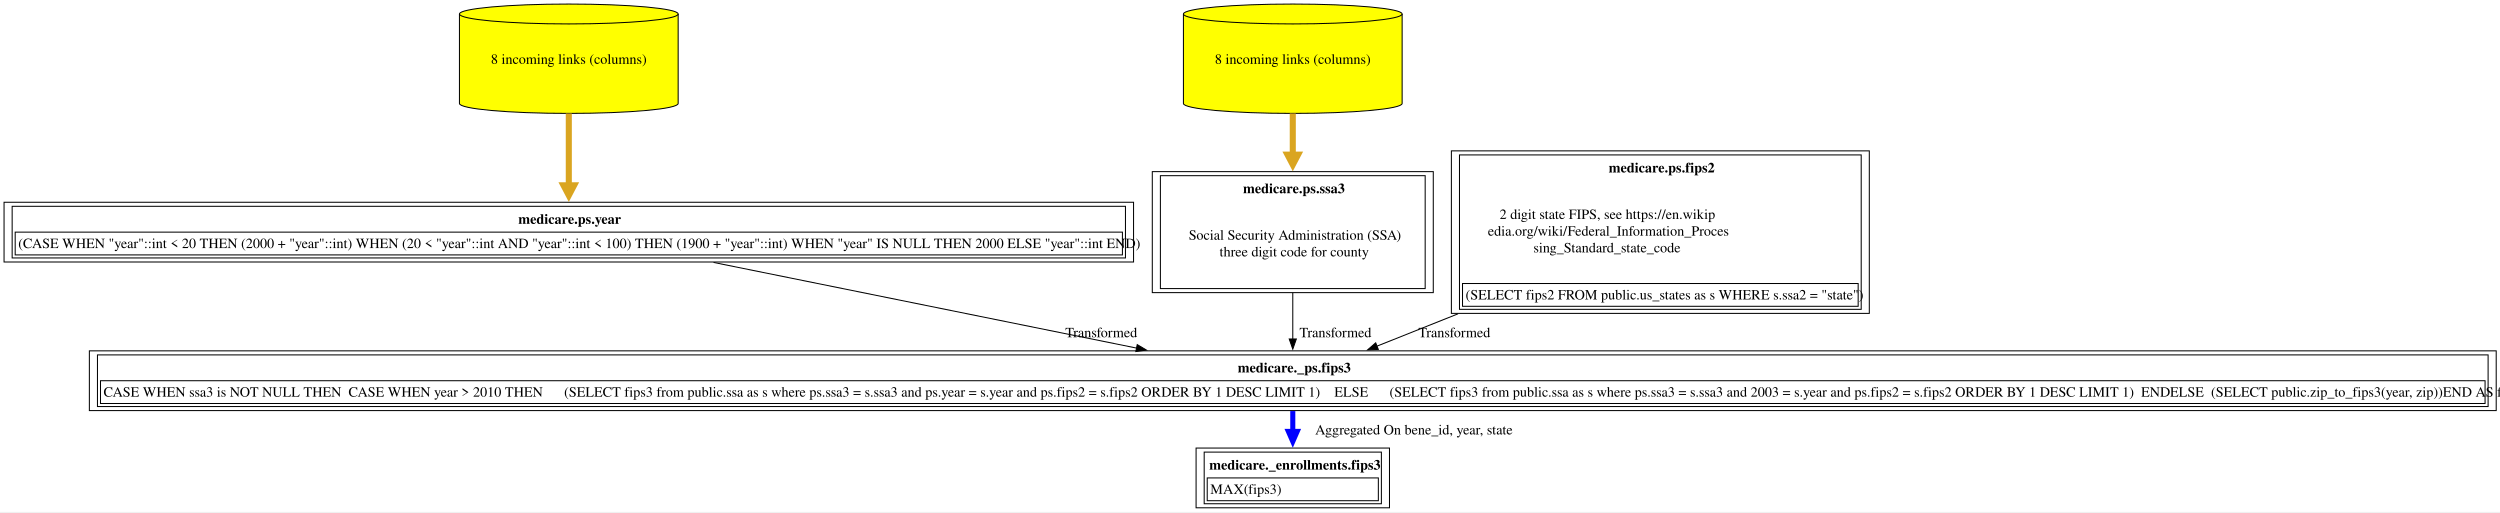
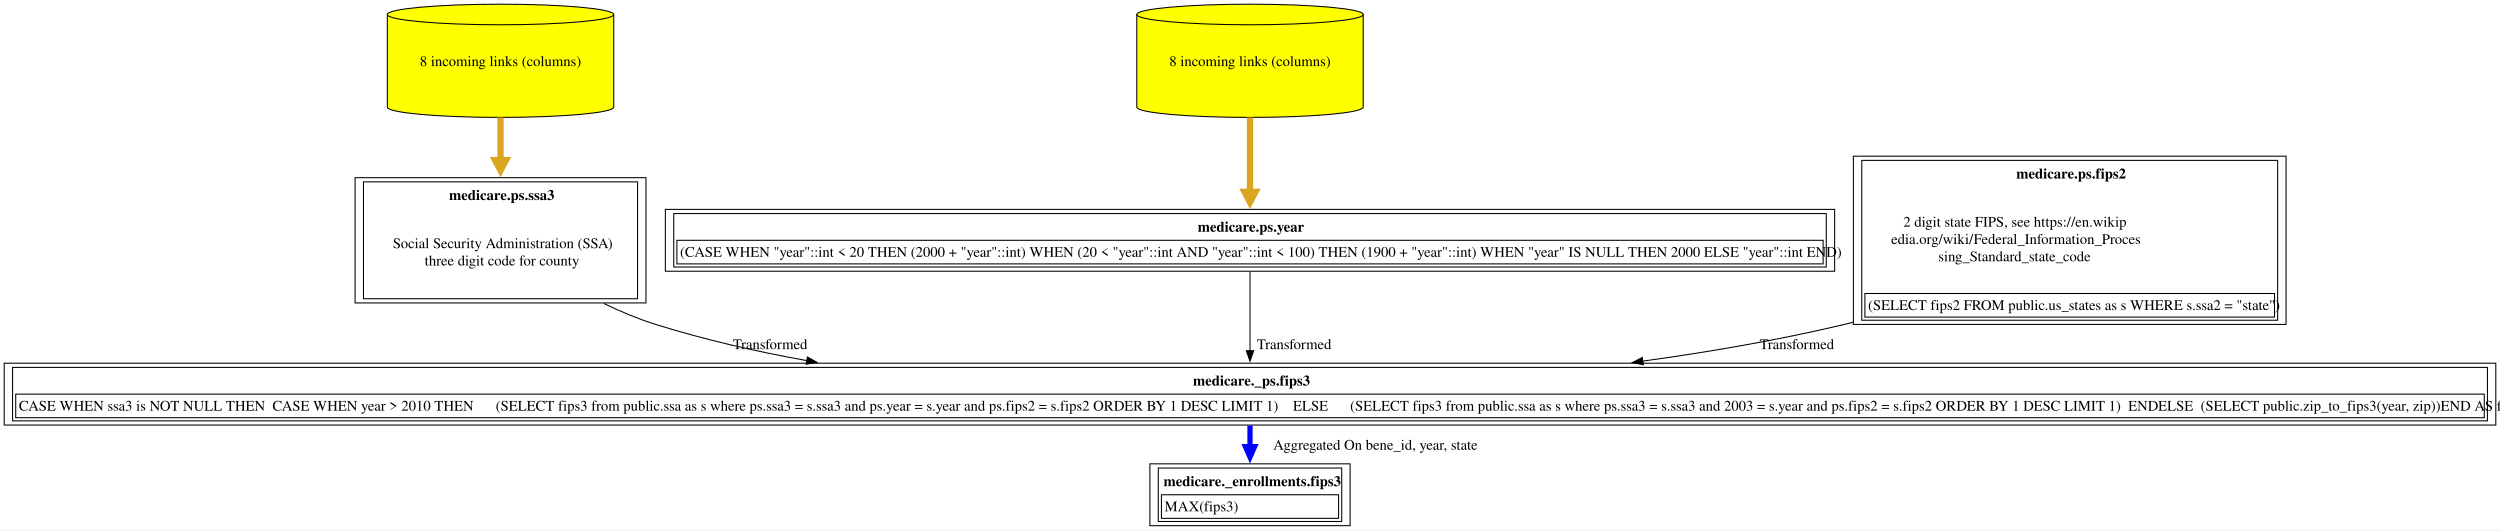
- <svg xmlns="http://www.w3.org/2000/svg" xmlns:xlink="http://www.w3.org/1999/xlink" width="2469pt" height="506pt" viewBox="0.00 0.00 2469.00 506.00">
+ <svg xmlns="http://www.w3.org/2000/svg" xmlns:xlink="http://www.w3.org/1999/xlink" width="2385pt" height="506pt" viewBox="0.00 0.00 2385.00 506.00">
  <g id="graph0" class="graph" transform="scale(1 1) rotate(0) translate(4 501.5)">
-     <polygon fill="white" stroke="none" points="-4,4 -4,-501.5 2465.25,-501.5 2465.25,4 -4,4" />
+     <polygon fill="white" stroke="none" points="-4,4 -4,-501.5 2381,-501.5 2381,4 -4,4" />
    <g id="node1" class="node">
      <g id="a_node1">
        <a xlink:href="../medicare._enrollments/fips3.html" xlink:title="&lt;TABLE&gt;" target="_blank">
-           <polygon fill="none" stroke="black" points="1368.25,-59 1177.25,-59 1177.25,0 1368.25,0 1368.25,-59" />
-           <text xml:space="preserve" text-anchor="start" x="1190.25" y="-37.7" font-family="Times,serif" font-weight="bold" font-size="14.00">medicare._enrollments.fips3</text>
-           <polygon fill="none" stroke="black" points="1188.25,-7 1188.25,-29.5 1357.25,-29.5 1357.25,-7 1188.25,-7" />
-           <text xml:space="preserve" text-anchor="start" x="1191.25" y="-13.75" font-family="Times,serif" font-size="14.00">MAX(fips3)</text>
-           <polygon fill="none" stroke="black" points="1185.25,-4 1185.25,-55 1360.25,-55 1360.25,-4 1185.25,-4" />
+           <polygon fill="none" stroke="black" points="1284,-59 1093,-59 1093,0 1284,0 1284,-59" />
+           <text xml:space="preserve" text-anchor="start" x="1106" y="-37.7" font-family="Times,serif" font-weight="bold" font-size="14.00">medicare._enrollments.fips3</text>
+           <polygon fill="none" stroke="black" points="1104,-7 1104,-29.5 1273,-29.5 1273,-7 1104,-7" />
+           <text xml:space="preserve" text-anchor="start" x="1107" y="-13.75" font-family="Times,serif" font-size="14.00">MAX(fips3)</text>
+           <polygon fill="none" stroke="black" points="1101,-4 1101,-55 1276,-55 1276,-4 1101,-4" />
        </a>
      </g>
    </g>
    <g id="node2" class="node">
      <g id="a_node2">
        <a xlink:href="../medicare._ps/fips3.html" xlink:title="&lt;TABLE&gt;" target="_blank">
-           <polygon fill="none" stroke="black" points="2461.25,-155 84.25,-155 84.25,-96 2461.25,-96 2461.25,-155" />
-           <text xml:space="preserve" text-anchor="start" x="1218.38" y="-133.7" font-family="Times,serif" font-weight="bold" font-size="14.00">medicare._ps.fips3</text>
-           <polygon fill="none" stroke="black" points="95.25,-103 95.25,-125.5 2450.25,-125.5 2450.25,-103 95.25,-103" />
-           <text xml:space="preserve" text-anchor="start" x="98.25" y="-109.75" font-family="Times,serif" font-size="14.00">CASE WHEN ssa3 is NOT NULL THEN  CASE WHEN year &gt; 2010 THEN      (SELECT fips3 from public.ssa as s where ps.ssa3 = s.ssa3 and ps.year = s.year and ps.fips2 = s.fips2 ORDER BY 1 DESC LIMIT 1)    ELSE      (SELECT fips3 from public.ssa as s where ps.ssa3 = s.ssa3 and 2003 = s.year and ps.fips2 = s.fips2 ORDER BY 1 DESC LIMIT 1)  ENDELSE  (SELECT public.zip_to_fips3(year, zip))END AS fips3</text>
-           <polygon fill="none" stroke="black" points="92.25,-100 92.25,-151 2453.25,-151 2453.25,-100 92.25,-100" />
+           <polygon fill="none" stroke="black" points="2377,-155 0,-155 0,-96 2377,-96 2377,-155" />
+           <text xml:space="preserve" text-anchor="start" x="1134.12" y="-133.7" font-family="Times,serif" font-weight="bold" font-size="14.00">medicare._ps.fips3</text>
+           <polygon fill="none" stroke="black" points="11,-103 11,-125.5 2366,-125.5 2366,-103 11,-103" />
+           <text xml:space="preserve" text-anchor="start" x="14" y="-109.75" font-family="Times,serif" font-size="14.00">CASE WHEN ssa3 is NOT NULL THEN  CASE WHEN year &gt; 2010 THEN      (SELECT fips3 from public.ssa as s where ps.ssa3 = s.ssa3 and ps.year = s.year and ps.fips2 = s.fips2 ORDER BY 1 DESC LIMIT 1)    ELSE      (SELECT fips3 from public.ssa as s where ps.ssa3 = s.ssa3 and 2003 = s.year and ps.fips2 = s.fips2 ORDER BY 1 DESC LIMIT 1)  ENDELSE  (SELECT public.zip_to_fips3(year, zip))END AS fips3</text>
+           <polygon fill="none" stroke="black" points="8,-100 8,-151 2369,-151 2369,-100 8,-100" />
        </a>
      </g>
    </g>
    <g id="edge1" class="edge">
-       <path fill="none" stroke="blue" stroke-width="5" d="M1272.75,-95.53C1272.75,-89.13 1272.75,-82.2 1272.75,-75.33" />
-       <polygon fill="blue" stroke="blue" stroke-width="5" points="1277.13,-75.45 1272.75,-65.45 1268.38,-75.45 1277.13,-75.45" />
-       <text xml:space="preserve" text-anchor="middle" x="1387.12" y="-72.45" font-family="Times,serif" font-size="14.00">	  Aggregated On bene_id, year, state</text>
+       <path fill="none" stroke="blue" stroke-width="5" d="M1188.5,-95.53C1188.5,-89.13 1188.5,-82.2 1188.5,-75.33" />
+       <polygon fill="blue" stroke="blue" stroke-width="5" points="1192.88,-75.45 1188.5,-65.45 1184.13,-75.45 1192.88,-75.45" />
+       <text xml:space="preserve" text-anchor="middle" x="1302.88" y="-72.45" font-family="Times,serif" font-size="14.00">	  Aggregated On bene_id, year, state</text>
    </g>
    <g id="node3" class="node">
      <g id="a_node3">
-         <a xlink:href="../medicare.ps/year.html" xlink:title="&lt;TABLE&gt;" target="_blank">
-           <polygon fill="none" stroke="black" points="1115.5,-301.75 0,-301.75 0,-242.75 1115.5,-242.75 1115.5,-301.75" />
-           <text xml:space="preserve" text-anchor="start" x="507.88" y="-280.45" font-family="Times,serif" font-weight="bold" font-size="14.00">medicare.ps.year</text>
-           <polygon fill="none" stroke="black" points="11,-249.75 11,-272.25 1104.5,-272.25 1104.5,-249.75 11,-249.75" />
-           <text xml:space="preserve" text-anchor="start" x="14" y="-256.5" font-family="Times,serif" font-size="14.00">(CASE WHEN "year"::int &lt; 20 THEN (2000 + "year"::int) WHEN (20 &lt; "year"::int AND "year"::int &lt; 100) THEN (1900 + "year"::int) WHEN "year" IS NULL THEN 2000 ELSE "year"::int END)</text>
-           <polygon fill="none" stroke="black" points="8,-246.75 8,-297.75 1107.5,-297.75 1107.5,-246.75 8,-246.75" />
+         <a xlink:href="../medicare.ps/ssa3.html" xlink:title="&lt;TABLE&gt;" target="_blank">
+           <polygon fill="none" stroke="black" points="612.25,-332 334.75,-332 334.75,-212.5 612.25,-212.5 612.25,-332" />
+           <text xml:space="preserve" text-anchor="start" x="424.38" y="-310.7" font-family="Times,serif" font-weight="bold" font-size="14.00">medicare.ps.ssa3</text>
+           <text xml:space="preserve" text-anchor="start" x="370.75" y="-264.75" font-family="Times,serif" font-size="14.00">Social Security Administration (SSA)</text>
+           <text xml:space="preserve" text-anchor="start" x="401.12" y="-248.25" font-family="Times,serif" font-size="14.00">three digit code for county</text>
+           <polygon fill="none" stroke="black" points="342.75,-216.5 342.75,-328 604.25,-328 604.25,-216.5 342.75,-216.5" />
        </a>
      </g>
    </g>
    <g id="edge2" class="edge">
-       <path fill="none" stroke="black" d="M700.72,-242.31C821.67,-217.82 994.61,-182.81 1118.63,-157.7" />
-       <polygon fill="black" stroke="black" points="1119.13,-161.17 1128.24,-155.76 1117.74,-154.31 1119.13,-161.17" />
-       <text xml:space="preserve" text-anchor="middle" x="1080.1" y="-168.45" font-family="Times,serif" font-size="14.00">  Transformed</text>
+       <path fill="none" stroke="black" d="M571.98,-212.01C588.1,-204.23 604.95,-197.18 621.5,-192 667.55,-177.59 716.59,-166.29 765.83,-157.44" />
+       <polygon fill="black" stroke="black" points="766.27,-160.92 775.51,-155.74 765.05,-154.02 766.27,-160.92" />
+       <text xml:space="preserve" text-anchor="middle" x="727.21" y="-168.45" font-family="Times,serif" font-size="14.00">  Transformed</text>
    </g>
    <g id="node4" class="node">
      <g id="a_node4">
-         <a xlink:href="../medicare.ps/year.html" xlink:title="8 incoming links (columns)" target="_blank">
-           <path fill="yellow" stroke="black" d="M665.75,-487.68C665.75,-493.1 617.34,-497.5 557.75,-497.5 498.16,-497.5 449.75,-493.1 449.75,-487.68 449.75,-487.68 449.75,-399.32 449.75,-399.32 449.75,-393.9 498.16,-389.5 557.75,-389.5 617.34,-389.5 665.75,-393.9 665.75,-399.32 665.75,-399.32 665.75,-487.68 665.75,-487.68" />
-           <path fill="none" stroke="black" d="M665.75,-487.68C665.75,-482.26 617.34,-477.86 557.75,-477.86 498.16,-477.86 449.75,-482.26 449.75,-487.68" />
-           <text xml:space="preserve" text-anchor="middle" x="557.75" y="-438.45" font-family="Times,serif" font-size="14.00">8 incoming links (columns)</text>
+         <a xlink:href="../medicare.ps/ssa3.html" xlink:title="8 incoming links (columns)" target="_blank">
+           <path fill="yellow" stroke="black" d="M581.5,-487.68C581.5,-493.1 533.09,-497.5 473.5,-497.5 413.91,-497.5 365.5,-493.1 365.5,-487.68 365.5,-487.68 365.5,-399.32 365.5,-399.32 365.5,-393.9 413.91,-389.5 473.5,-389.5 533.09,-389.5 581.5,-393.9 581.5,-399.32 581.5,-399.32 581.5,-487.68 581.5,-487.68" />
+           <path fill="none" stroke="black" d="M581.5,-487.68C581.5,-482.26 533.09,-477.86 473.5,-477.86 413.91,-477.86 365.5,-482.26 365.5,-487.68" />
+           <text xml:space="preserve" text-anchor="middle" x="473.5" y="-438.45" font-family="Times,serif" font-size="14.00">8 incoming links (columns)</text>
        </a>
      </g>
    </g>
    <g id="edge3" class="edge">
-       <path fill="none" stroke="goldenrod" stroke-width="6" d="M557.75,-389.41C557.75,-366.62 557.75,-340.26 557.75,-318.42" />
-       <polygon fill="goldenrod" stroke="goldenrod" stroke-width="6" points="563,-318.48 557.75,-308.48 552.5,-318.48 563,-318.48" />
+       <path fill="none" stroke="goldenrod" stroke-width="6" d="M473.5,-389.41C473.5,-376.38 473.5,-362.19 473.5,-348.34" />
+       <polygon fill="goldenrod" stroke="goldenrod" stroke-width="6" points="478.75,-348.79 473.5,-338.79 468.25,-348.79 478.75,-348.79" />
    </g>
    <g id="node5" class="node">
      <g id="a_node5">
-         <a xlink:href="../medicare.ps/ssa3.html" xlink:title="&lt;TABLE&gt;" target="_blank">
-           <polygon fill="none" stroke="black" points="1411.5,-332 1134,-332 1134,-212.5 1411.5,-212.5 1411.5,-332" />
-           <text xml:space="preserve" text-anchor="start" x="1223.62" y="-310.7" font-family="Times,serif" font-weight="bold" font-size="14.00">medicare.ps.ssa3</text>
-           <text xml:space="preserve" text-anchor="start" x="1170" y="-264.75" font-family="Times,serif" font-size="14.00">Social Security Administration (SSA)</text>
-           <text xml:space="preserve" text-anchor="start" x="1200.38" y="-248.25" font-family="Times,serif" font-size="14.00">three digit code for county</text>
-           <polygon fill="none" stroke="black" points="1142,-216.5 1142,-328 1403.5,-328 1403.5,-216.5 1142,-216.5" />
+         <a xlink:href="../medicare.ps/year.html" xlink:title="&lt;TABLE&gt;" target="_blank">
+           <polygon fill="none" stroke="black" points="1746.25,-301.75 630.75,-301.75 630.75,-242.75 1746.25,-242.75 1746.25,-301.75" />
+           <text xml:space="preserve" text-anchor="start" x="1138.62" y="-280.45" font-family="Times,serif" font-weight="bold" font-size="14.00">medicare.ps.year</text>
+           <polygon fill="none" stroke="black" points="641.75,-249.75 641.75,-272.25 1735.25,-272.25 1735.25,-249.75 641.75,-249.75" />
+           <text xml:space="preserve" text-anchor="start" x="644.75" y="-256.5" font-family="Times,serif" font-size="14.00">(CASE WHEN "year"::int &lt; 20 THEN (2000 + "year"::int) WHEN (20 &lt; "year"::int AND "year"::int &lt; 100) THEN (1900 + "year"::int) WHEN "year" IS NULL THEN 2000 ELSE "year"::int END)</text>
+           <polygon fill="none" stroke="black" points="638.75,-246.75 638.75,-297.75 1738.25,-297.75 1738.25,-246.75 638.75,-246.75" />
        </a>
      </g>
    </g>
    <g id="edge4" class="edge">
-       <path fill="none" stroke="black" d="M1272.75,-212.37C1272.75,-196.97 1272.75,-180.71 1272.75,-166.54" />
-       <polygon fill="black" stroke="black" points="1276.25,-166.7 1272.75,-156.7 1269.25,-166.7 1276.25,-166.7" />
-       <text xml:space="preserve" text-anchor="middle" x="1311.38" y="-168.45" font-family="Times,serif" font-size="14.00">  Transformed</text>
+       <path fill="none" stroke="black" d="M1188.5,-242.31C1188.5,-220.61 1188.5,-190.65 1188.5,-166.64" />
+       <polygon fill="black" stroke="black" points="1192,-166.91 1188.5,-156.91 1185,-166.91 1192,-166.91" />
+       <text xml:space="preserve" text-anchor="middle" x="1227.12" y="-168.45" font-family="Times,serif" font-size="14.00">  Transformed</text>
    </g>
    <g id="node6" class="node">
      <g id="a_node6">
-         <a xlink:href="../medicare.ps/ssa3.html" xlink:title="8 incoming links (columns)" target="_blank">
-           <path fill="yellow" stroke="black" d="M1380.75,-487.68C1380.75,-493.1 1332.34,-497.5 1272.75,-497.5 1213.16,-497.5 1164.75,-493.1 1164.75,-487.68 1164.75,-487.68 1164.75,-399.32 1164.75,-399.32 1164.75,-393.9 1213.16,-389.5 1272.75,-389.5 1332.34,-389.5 1380.75,-393.9 1380.75,-399.32 1380.75,-399.32 1380.75,-487.68 1380.75,-487.68" />
-           <path fill="none" stroke="black" d="M1380.75,-487.68C1380.75,-482.26 1332.34,-477.86 1272.75,-477.86 1213.16,-477.86 1164.75,-482.26 1164.75,-487.68" />
-           <text xml:space="preserve" text-anchor="middle" x="1272.75" y="-438.45" font-family="Times,serif" font-size="14.00">8 incoming links (columns)</text>
+         <a xlink:href="../medicare.ps/year.html" xlink:title="8 incoming links (columns)" target="_blank">
+           <path fill="yellow" stroke="black" d="M1296.5,-487.68C1296.5,-493.1 1248.09,-497.5 1188.5,-497.5 1128.91,-497.5 1080.5,-493.1 1080.5,-487.68 1080.5,-487.68 1080.5,-399.32 1080.5,-399.32 1080.5,-393.9 1128.91,-389.5 1188.5,-389.5 1248.09,-389.5 1296.5,-393.9 1296.5,-399.32 1296.5,-399.32 1296.5,-487.68 1296.5,-487.68" />
+           <path fill="none" stroke="black" d="M1296.5,-487.68C1296.5,-482.26 1248.09,-477.86 1188.5,-477.86 1128.91,-477.86 1080.5,-482.26 1080.5,-487.68" />
+           <text xml:space="preserve" text-anchor="middle" x="1188.5" y="-438.45" font-family="Times,serif" font-size="14.00">8 incoming links (columns)</text>
        </a>
      </g>
    </g>
    <g id="edge5" class="edge">
-       <path fill="none" stroke="goldenrod" stroke-width="6" d="M1272.75,-389.41C1272.75,-376.38 1272.75,-362.19 1272.75,-348.34" />
-       <polygon fill="goldenrod" stroke="goldenrod" stroke-width="6" points="1278,-348.79 1272.75,-338.79 1267.5,-348.79 1278,-348.79" />
+       <path fill="none" stroke="goldenrod" stroke-width="6" d="M1188.5,-389.41C1188.5,-366.62 1188.5,-340.26 1188.5,-318.42" />
+       <polygon fill="goldenrod" stroke="goldenrod" stroke-width="6" points="1193.75,-318.48 1188.5,-308.48 1183.25,-318.48 1193.75,-318.48" />
    </g>
    <g id="node7" class="node">
      <g id="a_node7">
        <a xlink:href="../medicare.ps/fips2.html" xlink:title="&lt;TABLE&gt;" target="_blank">
-           <polygon fill="none" stroke="black" points="1842.12,-352.5 1429.38,-352.5 1429.38,-192 1842.12,-192 1842.12,-352.5" />
-           <text xml:space="preserve" text-anchor="start" x="1584.75" y="-331.2" font-family="Times,serif" font-weight="bold" font-size="14.00">medicare.ps.fips2</text>
-           <text xml:space="preserve" text-anchor="start" x="1477" y="-285.25" font-family="Times,serif" font-size="14.00">2 digit state FIPS, see https://en.wikip</text>
-           <text xml:space="preserve" text-anchor="start" x="1465.38" y="-268.75" font-family="Times,serif" font-size="14.00">edia.org/wiki/Federal_Information_Proces</text>
-           <text xml:space="preserve" text-anchor="start" x="1510.38" y="-252.25" font-family="Times,serif" font-size="14.00">sing_Standard_state_code</text>
-           <polygon fill="none" stroke="black" points="1440.38,-199 1440.38,-221.5 1831.12,-221.5 1831.12,-199 1440.38,-199" />
-           <text xml:space="preserve" text-anchor="start" x="1443.38" y="-205.75" font-family="Times,serif" font-size="14.00">(SELECT fips2 FROM public.us_states as s WHERE s.ssa2 = "state")</text>
-           <polygon fill="none" stroke="black" points="1437.38,-196 1437.38,-348.5 1834.12,-348.5 1834.12,-196 1437.38,-196" />
+           <polygon fill="none" stroke="black" points="2176.88,-352.5 1764.12,-352.5 1764.12,-192 2176.88,-192 2176.88,-352.5" />
+           <text xml:space="preserve" text-anchor="start" x="1919.5" y="-331.2" font-family="Times,serif" font-weight="bold" font-size="14.00">medicare.ps.fips2</text>
+           <text xml:space="preserve" text-anchor="start" x="1811.75" y="-285.25" font-family="Times,serif" font-size="14.00">2 digit state FIPS, see https://en.wikip</text>
+           <text xml:space="preserve" text-anchor="start" x="1800.12" y="-268.75" font-family="Times,serif" font-size="14.00">edia.org/wiki/Federal_Information_Proces</text>
+           <text xml:space="preserve" text-anchor="start" x="1845.12" y="-252.25" font-family="Times,serif" font-size="14.00">sing_Standard_state_code</text>
+           <polygon fill="none" stroke="black" points="1775.12,-199 1775.12,-221.5 2165.88,-221.5 2165.88,-199 1775.12,-199" />
+           <text xml:space="preserve" text-anchor="start" x="1778.12" y="-205.75" font-family="Times,serif" font-size="14.00">(SELECT fips2 FROM public.us_states as s WHERE s.ssa2 = "state")</text>
+           <polygon fill="none" stroke="black" points="1772.12,-196 1772.12,-348.5 2168.88,-348.5 2168.88,-196 1772.12,-196" />
        </a>
      </g>
    </g>
    <g id="edge6" class="edge">
-       <path fill="none" stroke="black" d="M1435.93,-191.57C1407.69,-180.31 1380.05,-169.29 1355.78,-159.61" />
-       <polygon fill="black" stroke="black" points="1357.23,-156.42 1346.64,-155.97 1354.64,-162.92 1357.23,-156.42" />
-       <text xml:space="preserve" text-anchor="middle" x="1428.79" y="-168.45" font-family="Times,serif" font-size="14.00">  Transformed</text>
+       <path fill="none" stroke="black" d="M1763.66,-194.01C1760.93,-193.32 1758.21,-192.65 1755.5,-192 1693.88,-177.31 1627.68,-165.87 1563.03,-156.97" />
+       <polygon fill="black" stroke="black" points="1563.7,-153.53 1553.32,-155.66 1562.76,-160.47 1563.7,-153.53" />
+       <text xml:space="preserve" text-anchor="middle" x="1706.68" y="-168.45" font-family="Times,serif" font-size="14.00">  Transformed</text>
    </g>
  </g>
</svg>
